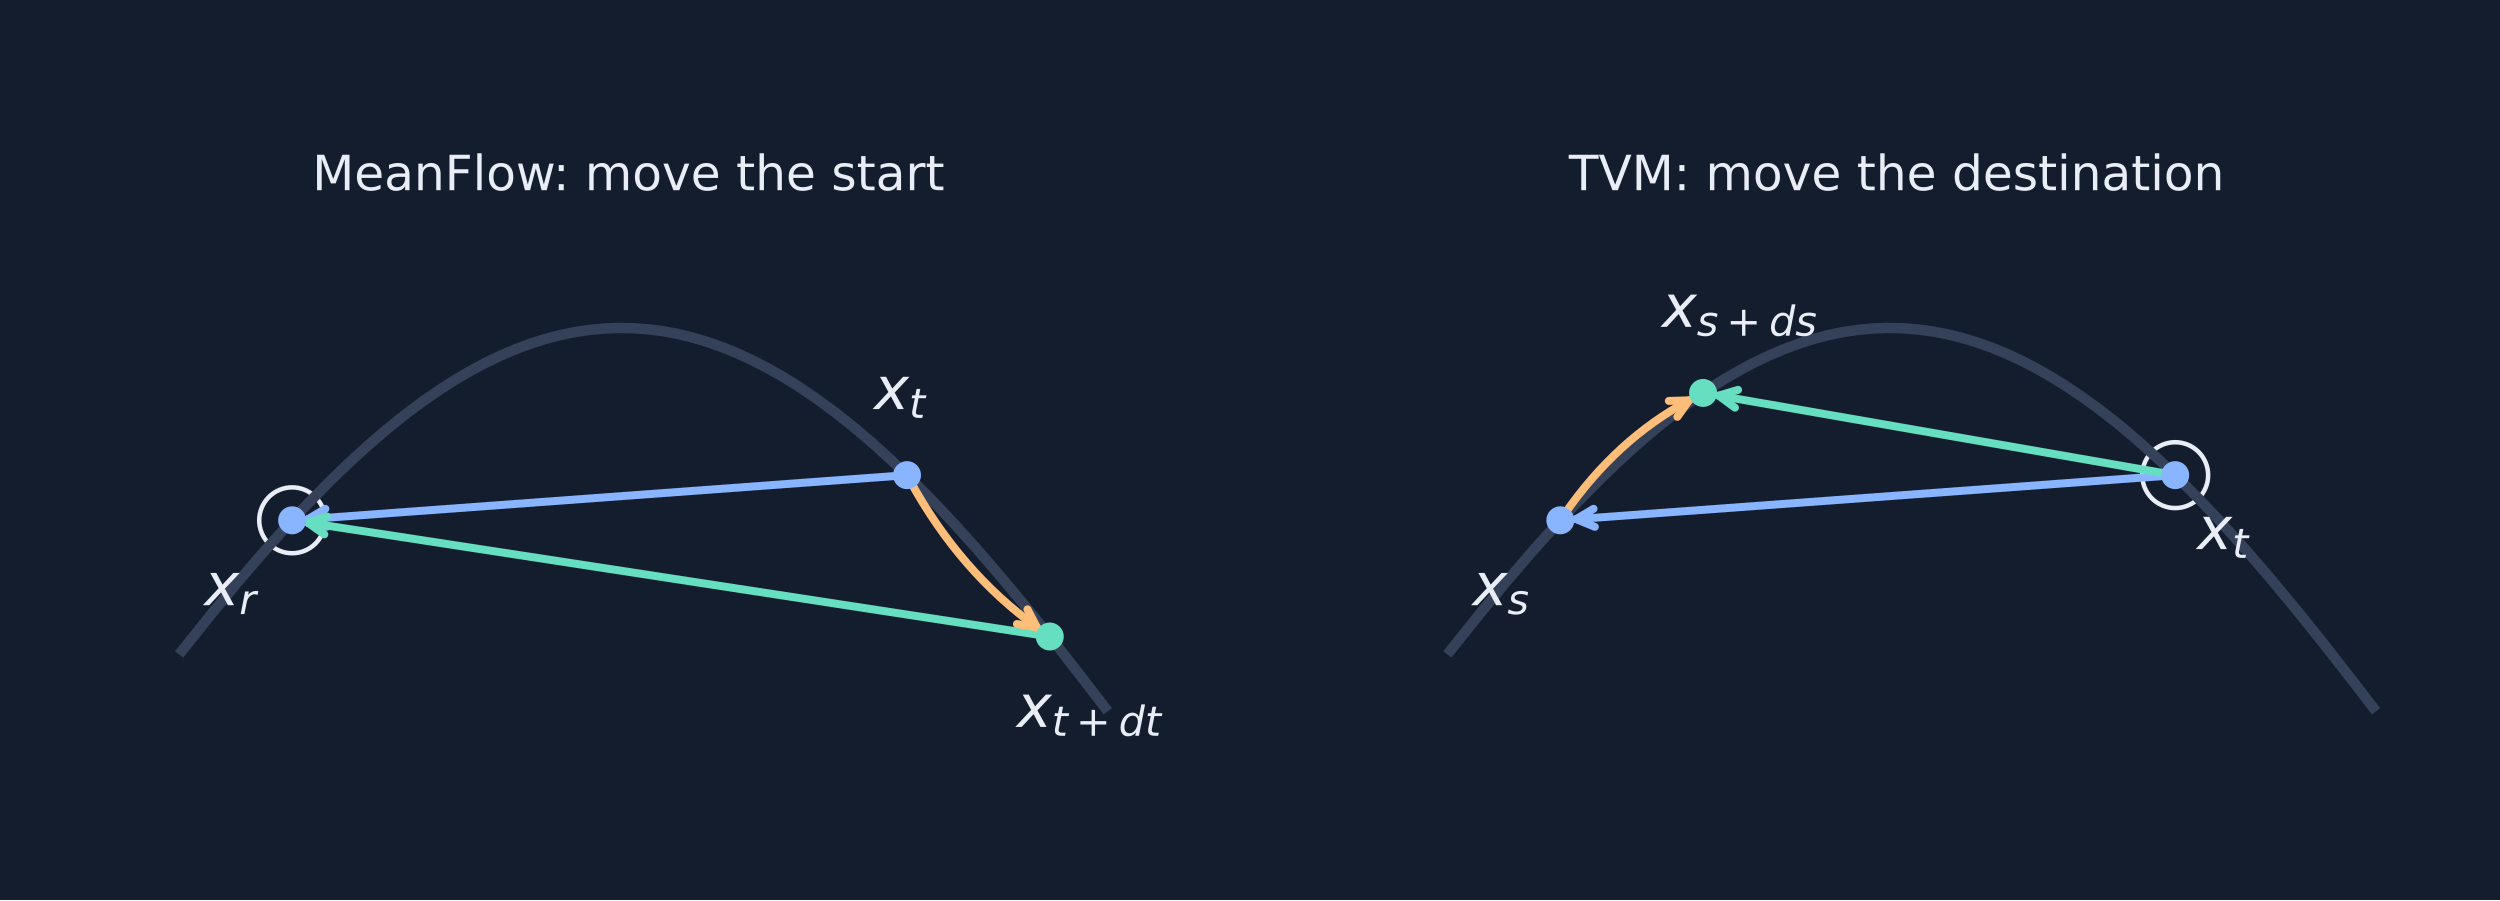
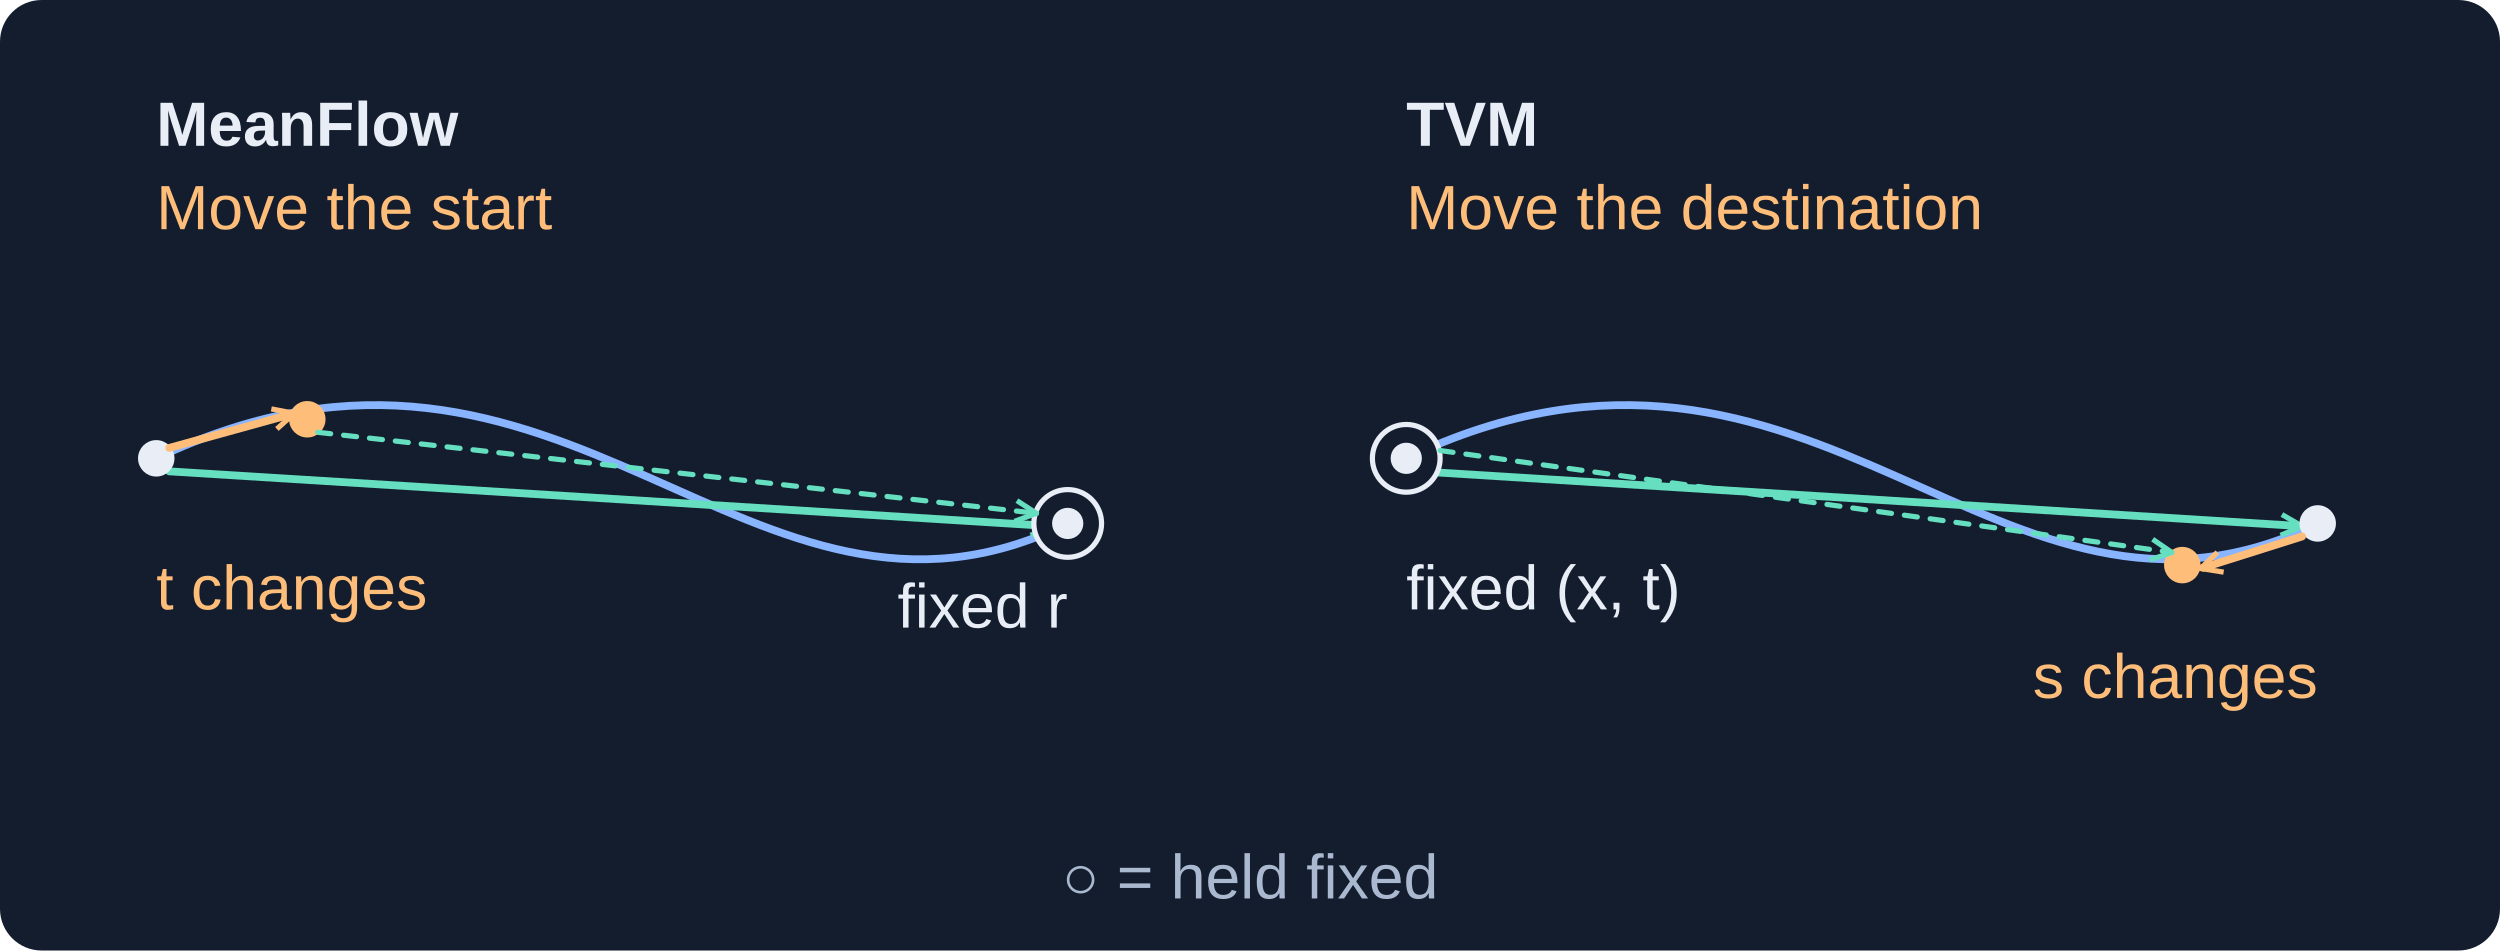
- <svg xmlns="http://www.w3.org/2000/svg" xmlns:xlink="http://www.w3.org/1999/xlink" width="720pt" height="259.2pt" viewBox="0 0 720 259.2" version="1.1">
+ <svg xmlns="http://www.w3.org/2000/svg" viewBox="0 0 960 365" width="960" height="365" role="img" aria-labelledby="title desc">
  <defs>
-     <style type="text/css">*{stroke-linejoin: round; stroke-linecap: butt}</style>
+     <marker id="65dfc0" markerWidth="10" markerHeight="10" refX="8" refY="5" orient="auto-start-reverse" markerUnits="userSpaceOnUse">
+       <path d="M1,1 L9,5 L1,9" fill="none" stroke="#65dfc0" stroke-width="2" />
+     </marker>
+     <marker id="ffbd7a" markerWidth="10" markerHeight="10" refX="8" refY="5" orient="auto-start-reverse" markerUnits="userSpaceOnUse">
+       <path d="M1,1 L9,5 L1,9" fill="none" stroke="#ffbd7a" stroke-width="2" />
+     </marker>
+     <marker id="89b4ff" markerWidth="10" markerHeight="10" refX="8" refY="5" orient="auto-start-reverse" markerUnits="userSpaceOnUse">
+       <path d="M1,1 L9,5 L1,9" fill="none" stroke="#89b4ff" stroke-width="2" />
+     </marker>
+     <marker id="aab9cf" markerWidth="10" markerHeight="10" refX="8" refY="5" orient="auto-start-reverse" markerUnits="userSpaceOnUse">
+       <path d="M1,1 L9,5 L1,9" fill="none" stroke="#aab9cf" stroke-width="2" />
+     </marker>
  </defs>
-   <g id="figure_1">
-     <g id="patch_1">
-       <path d="M 0 259.2 L 720 259.2 L 720 0 L 0 0 z " style="fill: #131d2e" />
-     </g>
-     <g id="axes_1">
-       <g id="patch_2">
-         <path d="M 84.139 159.332 C 86.655 159.332 89.068 158.333 90.847 156.554 C 92.626 154.775 93.626 152.362 93.626 149.846 C 93.626 147.33 92.626 144.917 90.847 143.138 C 89.068 141.359 86.655 140.359 84.139 140.359 C 81.623 140.359 79.21 141.359 77.431 143.138 C 75.652 144.917 74.652 147.33 74.652 149.846 C 74.652 152.362 75.652 154.775 77.431 156.554 C 79.21 158.333 81.623 159.332 84.139 159.332 L 84.139 159.332 z " clip-path="url(#pb36fca732c)" style="fill: none; stroke: #e8edf6; stroke-width: 1.3; stroke-linejoin: miter" />
-       </g>
-       <g id="line2d_1">
-         <path d="M 52.517 187.311 L 61.051 176.636 L 68.518 167.6 L 75.986 158.902 L 82.386 151.751 L 88.787 144.911 L 95.188 138.41 L 100.521 133.271 L 105.855 128.401 L 111.189 123.812 L 116.523 119.518 L 121.857 115.532 L 127.191 111.863 L 131.458 109.164 L 135.725 106.68 L 139.992 104.415 L 144.259 102.374 L 148.526 100.561 L 152.793 98.978 L 157.06 97.628 L 161.327 96.514 L 165.595 95.637 L 169.862 95 L 174.129 94.604 L 178.396 94.449 L 182.663 94.535 L 186.93 94.863 L 191.197 95.431 L 195.464 96.239 L 199.731 97.285 L 203.998 98.568 L 208.265 100.085 L 212.533 101.833 L 216.8 103.809 L 221.067 106.01 L 225.334 108.432 L 229.601 111.07 L 234.935 114.665 L 240.269 118.58 L 245.603 122.804 L 250.936 127.327 L 256.27 132.134 L 261.604 137.213 L 268.005 143.646 L 274.405 150.423 L 280.806 157.517 L 288.273 166.156 L 295.741 175.14 L 304.275 185.765 L 313.876 198.086 L 318.143 203.658 L 318.143 203.658 " clip-path="url(#pb36fca732c)" style="fill: none; stroke: #344159; stroke-width: 3; stroke-linecap: square" />
-       </g>
-       <g id="patch_3">
-         <path d="M 259.226 136.988 Q 172.68 143.344 88.699 149.511 " style="fill: none; stroke: #89b4ff; stroke-width: 2.3; stroke-linecap: round" />
-         <path d="M 94.076 151.723 L 88.699 149.511 L 93.695 146.537 " style="fill: none; stroke: #89b4ff; stroke-width: 2.3; stroke-linecap: round" />
-       </g>
-       <g id="patch_4">
-         <path d="M 300.358 183.013 Q 193.236 166.581 88.657 150.539 " style="fill: none; stroke: #65dfc0; stroke-width: 2.3; stroke-linecap: round" />
-         <path d="M 93.402 153.897 L 88.657 150.539 L 94.191 148.757 " style="fill: none; stroke: #65dfc0; stroke-width: 2.3; stroke-linecap: round" />
-       </g>
-       <g id="patch_5">
-         <path d="M 262.176 138.603 Q 276.541 164.713 298.618 180.652 " style="fill: none; stroke: #ffbd7a; stroke-width: 2.3; stroke-linecap: round" />
-         <path d="M 295.924 175.5 L 298.618 180.652 L 292.88 179.716 " style="fill: none; stroke: #ffbd7a; stroke-width: 2.3; stroke-linecap: round" />
-       </g>
-       <g id="text_1">
-         <g style="fill: #e8edf6" transform="translate(58.84109 174.3528) scale(0.17 -0.17)">
-           <defs>
-             <path id="DejaVuSans-Oblique-5b" d="M 3841 3500 L 2234 1784 L 3219 0 L 2559 0 L 1819 1388 L 531 0 L -166 0 L 1556 1844 L 641 3500 L 1300 3500 L 1972 2234 L 3144 3500 L 3841 3500 z " transform="scale(0.015625)" />
-             <path id="DejaVuSans-Oblique-55" d="M 2853 2969 Q 2766 3016 2653 3041 Q 2541 3066 2413 3066 Q 1953 3066 1609 2717 Q 1266 2369 1153 1784 L 800 0 L 225 0 L 909 3500 L 1484 3500 L 1375 2956 Q 1603 3259 1920 3421 Q 2238 3584 2597 3584 Q 2691 3584 2781 3573 Q 2872 3563 2963 3538 L 2853 2969 z " transform="scale(0.015625)" />
-           </defs>
-           <use xlink:href="#DejaVuSans-Oblique-5b" transform="translate(0 0.3125)" />
-           <use xlink:href="#DejaVuSans-Oblique-55" transform="translate(59.17969 -14.68745) scale(0.7)" />
-         </g>
-       </g>
-       <g id="text_2">
-         <g style="fill: #e8edf6" transform="translate(251.7365 117.8681) scale(0.17 -0.17)">
-           <defs>
-             <path id="DejaVuSans-Oblique-57" d="M 2706 3500 L 2619 3053 L 1472 3053 L 1100 1153 Q 1081 1047 1072 975 Q 1063 903 1063 863 Q 1063 663 1183 572 Q 1303 481 1569 481 L 2150 481 L 2053 0 L 1503 0 Q 991 0 739 200 Q 488 400 488 806 Q 488 878 497 964 Q 506 1050 525 1153 L 897 3053 L 409 3053 L 500 3500 L 978 3500 L 1172 4494 L 1747 4494 L 1556 3500 L 2706 3500 z " transform="scale(0.015625)" />
-           </defs>
-           <use xlink:href="#DejaVuSans-Oblique-5b" transform="translate(0 0.3125)" />
-           <use xlink:href="#DejaVuSans-Oblique-57" transform="translate(59.17969 -14.68745) scale(0.7)" />
-         </g>
-       </g>
-       <g id="text_3">
-         <g style="fill: #e8edf6" transform="translate(292.8453 209.4045) scale(0.17 -0.17)">
-           <defs>
-             <path id="DejaVuSans-e" d="M 2944 4013 L 2944 2272 L 4684 2272 L 4684 1741 L 2944 1741 L 2944 0 L 2419 0 L 2419 1741 L 678 1741 L 678 2272 L 2419 2272 L 2419 4013 L 2944 4013 z " transform="scale(0.015625)" />
-             <path id="DejaVuSans-Oblique-47" d="M 2675 525 Q 2444 222 2128 65 Q 1813 -91 1428 -91 Q 903 -91 598 267 Q 294 625 294 1247 Q 294 1766 478 2236 Q 663 2706 1013 3078 Q 1244 3325 1534 3454 Q 1825 3584 2144 3584 Q 2481 3584 2739 3421 Q 2997 3259 3138 2956 L 3513 4863 L 4091 4863 L 3144 0 L 2566 0 L 2675 525 z M 891 1350 Q 891 897 1095 644 Q 1300 391 1663 391 Q 1931 391 2161 520 Q 2391 650 2566 903 Q 2750 1166 2856 1509 Q 2963 1853 2963 2188 Q 2963 2622 2758 2865 Q 2553 3109 2194 3109 Q 1922 3109 1687 2981 Q 1453 2853 1288 2613 Q 1106 2353 998 2009 Q 891 1666 891 1350 z " transform="scale(0.015625)" />
-           </defs>
-           <use xlink:href="#DejaVuSans-Oblique-5b" transform="translate(0 0.3125)" />
-           <use xlink:href="#DejaVuSans-Oblique-57" transform="translate(59.17969 -14.68745) scale(0.7)" />
-           <use xlink:href="#DejaVuSans-e" transform="translate(100.2637 -14.68745) scale(0.7)" />
-           <use xlink:href="#DejaVuSans-Oblique-47" transform="translate(172.5537 -14.68745) scale(0.7)" />
-           <use xlink:href="#DejaVuSans-Oblique-57" transform="translate(216.9873 -14.68745) scale(0.7)" />
-         </g>
-       </g>
-       <g id="text_4">
-         <g style="fill: #e8edf6" transform="translate(89.93916 54.7769) scale(0.14 -0.14)">
-           <defs>
-             <path id="DejaVuSans-30" d="M 628 4666 L 1569 4666 L 2759 1491 L 3956 4666 L 4897 4666 L 4897 0 L 4281 0 L 4281 4097 L 3078 897 L 2444 897 L 1241 4097 L 1241 0 L 628 0 L 628 4666 z " transform="scale(0.015625)" />
-             <path id="DejaVuSans-48" d="M 3597 1894 L 3597 1613 L 953 1613 Q 991 1019 1311 708 Q 1631 397 2203 397 Q 2534 397 2845 478 Q 3156 559 3463 722 L 3463 178 Q 3153 47 2828 -22 Q 2503 -91 2169 -91 Q 1331 -91 842 396 Q 353 884 353 1716 Q 353 2575 817 3079 Q 1281 3584 2069 3584 Q 2775 3584 3186 3129 Q 3597 2675 3597 1894 z M 3022 2063 Q 3016 2534 2758 2815 Q 2500 3097 2075 3097 Q 1594 3097 1305 2825 Q 1016 2553 972 2059 L 3022 2063 z " transform="scale(0.015625)" />
-             <path id="DejaVuSans-44" d="M 2194 1759 Q 1497 1759 1228 1600 Q 959 1441 959 1056 Q 959 750 1161 570 Q 1363 391 1709 391 Q 2188 391 2477 730 Q 2766 1069 2766 1631 L 2766 1759 L 2194 1759 z M 3341 1997 L 3341 0 L 2766 0 L 2766 531 Q 2569 213 2275 61 Q 1981 -91 1556 -91 Q 1019 -91 701 211 Q 384 513 384 1019 Q 384 1609 779 1909 Q 1175 2209 1959 2209 L 2766 2209 L 2766 2266 Q 2766 2663 2505 2880 Q 2244 3097 1772 3097 Q 1472 3097 1187 3025 Q 903 2953 641 2809 L 641 3341 Q 956 3463 1253 3523 Q 1550 3584 1831 3584 Q 2591 3584 2966 3190 Q 3341 2797 3341 1997 z " transform="scale(0.015625)" />
-             <path id="DejaVuSans-51" d="M 3513 2113 L 3513 0 L 2938 0 L 2938 2094 Q 2938 2591 2744 2837 Q 2550 3084 2163 3084 Q 1697 3084 1428 2787 Q 1159 2491 1159 1978 L 1159 0 L 581 0 L 581 3500 L 1159 3500 L 1159 2956 Q 1366 3272 1645 3428 Q 1925 3584 2291 3584 Q 2894 3584 3203 3211 Q 3513 2838 3513 2113 z " transform="scale(0.015625)" />
-             <path id="DejaVuSans-29" d="M 628 4666 L 3309 4666 L 3309 4134 L 1259 4134 L 1259 2759 L 3109 2759 L 3109 2228 L 1259 2228 L 1259 0 L 628 0 L 628 4666 z " transform="scale(0.015625)" />
-             <path id="DejaVuSans-4f" d="M 603 4863 L 1178 4863 L 1178 0 L 603 0 L 603 4863 z " transform="scale(0.015625)" />
-             <path id="DejaVuSans-52" d="M 1959 3097 Q 1497 3097 1228 2736 Q 959 2375 959 1747 Q 959 1119 1226 758 Q 1494 397 1959 397 Q 2419 397 2687 759 Q 2956 1122 2956 1747 Q 2956 2369 2687 2733 Q 2419 3097 1959 3097 z M 1959 3584 Q 2709 3584 3137 3096 Q 3566 2609 3566 1747 Q 3566 888 3137 398 Q 2709 -91 1959 -91 Q 1206 -91 779 398 Q 353 888 353 1747 Q 353 2609 779 3096 Q 1206 3584 1959 3584 z " transform="scale(0.015625)" />
-             <path id="DejaVuSans-5a" d="M 269 3500 L 844 3500 L 1563 769 L 2278 3500 L 2956 3500 L 3675 769 L 4391 3500 L 4966 3500 L 4050 0 L 3372 0 L 2619 2869 L 1863 0 L 1184 0 L 269 3500 z " transform="scale(0.015625)" />
-             <path id="DejaVuSans-1d" d="M 750 794 L 1409 794 L 1409 0 L 750 0 L 750 794 z M 750 3309 L 1409 3309 L 1409 2516 L 750 2516 L 750 3309 z " transform="scale(0.015625)" />
-             <path id="DejaVuSans-3" transform="scale(0.015625)" />
-             <path id="DejaVuSans-50" d="M 3328 2828 Q 3544 3216 3844 3400 Q 4144 3584 4550 3584 Q 5097 3584 5394 3201 Q 5691 2819 5691 2113 L 5691 0 L 5113 0 L 5113 2094 Q 5113 2597 4934 2840 Q 4756 3084 4391 3084 Q 3944 3084 3684 2787 Q 3425 2491 3425 1978 L 3425 0 L 2847 0 L 2847 2094 Q 2847 2600 2669 2842 Q 2491 3084 2119 3084 Q 1678 3084 1418 2786 Q 1159 2488 1159 1978 L 1159 0 L 581 0 L 581 3500 L 1159 3500 L 1159 2956 Q 1356 3278 1631 3431 Q 1906 3584 2284 3584 Q 2666 3584 2933 3390 Q 3200 3197 3328 2828 z " transform="scale(0.015625)" />
-             <path id="DejaVuSans-59" d="M 191 3500 L 800 3500 L 1894 563 L 2988 3500 L 3597 3500 L 2284 0 L 1503 0 L 191 3500 z " transform="scale(0.015625)" />
-             <path id="DejaVuSans-57" d="M 1172 4494 L 1172 3500 L 2356 3500 L 2356 3053 L 1172 3053 L 1172 1153 Q 1172 725 1289 603 Q 1406 481 1766 481 L 2356 481 L 2356 0 L 1766 0 Q 1100 0 847 248 Q 594 497 594 1153 L 594 3053 L 172 3053 L 172 3500 L 594 3500 L 594 4494 L 1172 4494 z " transform="scale(0.015625)" />
-             <path id="DejaVuSans-4b" d="M 3513 2113 L 3513 0 L 2938 0 L 2938 2094 Q 2938 2591 2744 2837 Q 2550 3084 2163 3084 Q 1697 3084 1428 2787 Q 1159 2491 1159 1978 L 1159 0 L 581 0 L 581 4863 L 1159 4863 L 1159 2956 Q 1366 3272 1645 3428 Q 1925 3584 2291 3584 Q 2894 3584 3203 3211 Q 3513 2838 3513 2113 z " transform="scale(0.015625)" />
-             <path id="DejaVuSans-56" d="M 2834 3397 L 2834 2853 Q 2591 2978 2328 3040 Q 2066 3103 1784 3103 Q 1356 3103 1142 2972 Q 928 2841 928 2578 Q 928 2378 1081 2264 Q 1234 2150 1697 2047 L 1894 2003 Q 2506 1872 2764 1633 Q 3022 1394 3022 966 Q 3022 478 2636 193 Q 2250 -91 1575 -91 Q 1294 -91 989 -36 Q 684 19 347 128 L 347 722 Q 666 556 975 473 Q 1284 391 1588 391 Q 1994 391 2212 530 Q 2431 669 2431 922 Q 2431 1156 2273 1281 Q 2116 1406 1581 1522 L 1381 1569 Q 847 1681 609 1914 Q 372 2147 372 2553 Q 372 3047 722 3315 Q 1072 3584 1716 3584 Q 2034 3584 2315 3537 Q 2597 3491 2834 3397 z " transform="scale(0.015625)" />
-             <path id="DejaVuSans-55" d="M 2631 2963 Q 2534 3019 2420 3045 Q 2306 3072 2169 3072 Q 1681 3072 1420 2755 Q 1159 2438 1159 1844 L 1159 0 L 581 0 L 581 3500 L 1159 3500 L 1159 2956 Q 1341 3275 1631 3429 Q 1922 3584 2338 3584 Q 2397 3584 2469 3576 Q 2541 3569 2628 3553 L 2631 2963 z " transform="scale(0.015625)" />
-           </defs>
-           <use xlink:href="#DejaVuSans-30" />
-           <use xlink:href="#DejaVuSans-48" transform="translate(86.28125 0)" />
-           <use xlink:href="#DejaVuSans-44" transform="translate(147.8125 0)" />
-           <use xlink:href="#DejaVuSans-51" transform="translate(209.0938 0)" />
-           <use xlink:href="#DejaVuSans-29" transform="translate(272.4688 0)" />
-           <use xlink:href="#DejaVuSans-4f" transform="translate(329.9844 0)" />
-           <use xlink:href="#DejaVuSans-52" transform="translate(357.7656 0)" />
-           <use xlink:href="#DejaVuSans-5a" transform="translate(418.9531 0)" />
-           <use xlink:href="#DejaVuSans-1d" transform="translate(495.2656 0)" />
-           <use xlink:href="#DejaVuSans-3" transform="translate(528.9531 0)" />
-           <use xlink:href="#DejaVuSans-50" transform="translate(560.7344 0)" />
-           <use xlink:href="#DejaVuSans-52" transform="translate(658.1406 0)" />
-           <use xlink:href="#DejaVuSans-59" transform="translate(719.3281 0)" />
-           <use xlink:href="#DejaVuSans-48" transform="translate(778.5156 0)" />
-           <use xlink:href="#DejaVuSans-3" transform="translate(840.0469 0)" />
-           <use xlink:href="#DejaVuSans-57" transform="translate(871.8281 0)" />
-           <use xlink:href="#DejaVuSans-4b" transform="translate(911.0312 0)" />
-           <use xlink:href="#DejaVuSans-48" transform="translate(974.4062 0)" />
-           <use xlink:href="#DejaVuSans-3" transform="translate(1035.938 0)" />
-           <use xlink:href="#DejaVuSans-56" transform="translate(1067.719 0)" />
-           <use xlink:href="#DejaVuSans-57" transform="translate(1119.812 0)" />
-           <use xlink:href="#DejaVuSans-44" transform="translate(1159.016 0)" />
-           <use xlink:href="#DejaVuSans-55" transform="translate(1220.297 0)" />
-           <use xlink:href="#DejaVuSans-57" transform="translate(1261.406 0)" />
-         </g>
-       </g>
-       <g id="PathCollection_1">
-         <defs>
-           <path id="m8483eada4f" d="M 0 3.536 C 0.938 3.536 1.837 3.163 2.5 2.5 C 3.163 1.837 3.536 0.938 3.536 0 C 3.536 -0.938 3.163 -1.837 2.5 -2.5 C 1.837 -3.163 0.938 -3.536 0 -3.536 C -0.938 -3.536 -1.837 -3.163 -2.5 -2.5 C -3.163 -1.837 -3.536 -0.938 -3.536 0 C -3.536 0.938 -3.163 1.837 -2.5 2.5 C -1.837 3.163 -0.938 3.536 0 3.536 z " style="stroke: #89b4ff" />
-         </defs>
-         <g clip-path="url(#pb36fca732c)">
-           <use xlink:href="#m8483eada4f" x="261.223" y="136.841" style="fill: #89b4ff; stroke: #89b4ff" />
-           <use xlink:href="#m8483eada4f" x="84.139" y="149.846" style="fill: #89b4ff; stroke: #89b4ff" />
-         </g>
-       </g>
-       <g id="PathCollection_2">
-         <defs>
-           <path id="maf9390b0a0" d="M 0 3.536 C 0.938 3.536 1.837 3.163 2.5 2.5 C 3.163 1.837 3.536 0.938 3.536 0 C 3.536 -0.938 3.163 -1.837 2.5 -2.5 C 1.837 -3.163 0.938 -3.536 0 -3.536 C -0.938 -3.536 -1.837 -3.163 -2.5 -2.5 C -3.163 -1.837 -3.536 -0.938 -3.536 0 C -3.536 0.938 -3.163 1.837 -2.5 2.5 C -1.837 3.163 -0.938 3.536 0 3.536 z " style="stroke: #65dfc0" />
-         </defs>
-         <g clip-path="url(#pb36fca732c)">
-           <use xlink:href="#maf9390b0a0" x="302.332" y="183.316" style="fill: #65dfc0; stroke: #65dfc0" />
-         </g>
-       </g>
-     </g>
-     <g id="axes_2">
-       <g id="patch_6">
-         <path d="M 626.46 146.328 C 628.975 146.328 631.389 145.328 633.168 143.549 C 634.947 141.77 635.946 139.357 635.946 136.841 C 635.946 134.326 634.947 131.912 633.168 130.133 C 631.389 128.354 628.975 127.355 626.46 127.355 C 623.944 127.355 621.53 128.354 619.751 130.133 C 617.972 131.912 616.973 134.326 616.973 136.841 C 616.973 139.357 617.972 141.77 619.751 143.549 C 621.53 145.328 623.944 146.328 626.46 146.328 L 626.46 146.328 z " clip-path="url(#pbf681dc5e6)" style="fill: none; stroke: #e8edf6; stroke-width: 1.3; stroke-linejoin: miter" />
-       </g>
-       <g id="line2d_2">
-         <path d="M 417.753 187.311 L 426.287 176.636 L 433.755 167.6 L 441.222 158.902 L 447.623 151.751 L 454.023 144.911 L 460.424 138.41 L 465.758 133.271 L 471.092 128.401 L 476.426 123.812 L 481.759 119.518 L 487.093 115.532 L 492.427 111.863 L 496.694 109.164 L 500.961 106.68 L 505.228 104.415 L 509.495 102.374 L 513.763 100.561 L 518.03 98.978 L 522.297 97.628 L 526.564 96.514 L 530.831 95.637 L 535.098 95 L 539.365 94.604 L 543.632 94.449 L 547.899 94.535 L 552.166 94.863 L 556.433 95.431 L 560.701 96.239 L 564.968 97.285 L 569.235 98.568 L 573.502 100.085 L 577.769 101.833 L 582.036 103.809 L 586.303 106.01 L 590.57 108.432 L 594.837 111.07 L 600.171 114.665 L 605.505 118.58 L 610.839 122.804 L 616.173 127.327 L 621.507 132.134 L 626.84 137.213 L 633.241 143.646 L 639.642 150.423 L 646.042 157.517 L 653.51 166.156 L 660.977 175.14 L 669.511 185.765 L 679.112 198.086 L 683.379 203.658 L 683.379 203.658 " clip-path="url(#pbf681dc5e6)" style="fill: none; stroke: #344159; stroke-width: 3; stroke-linecap: square" />
-       </g>
-       <g id="patch_7">
-         <path d="M 624.463 136.988 Q 537.917 143.344 453.935 149.511 " style="fill: none; stroke: #89b4ff; stroke-width: 2.3; stroke-linecap: round" />
-         <path d="M 459.312 151.723 L 453.935 149.511 L 458.931 146.537 " style="fill: none; stroke: #89b4ff; stroke-width: 2.3; stroke-linecap: round" />
-       </g>
-       <g id="patch_8">
-         <path d="M 624.488 136.498 Q 558.47 125.001 494.984 113.946 " style="fill: none; stroke: #65dfc0; stroke-width: 2.3; stroke-linecap: round" />
-         <path d="M 499.661 117.399 L 494.984 113.946 L 500.553 112.276 " style="fill: none; stroke: #65dfc0; stroke-width: 2.3; stroke-linecap: round" />
-       </g>
-       <g id="patch_9">
-         <path d="M 450.499 148.191 Q 465.486 126.521 486.448 115.302 " style="fill: none; stroke: #ffbd7a; stroke-width: 2.3; stroke-linecap: round" />
-         <path d="M 480.637 115.464 L 486.448 115.302 L 483.09 120.048 " style="fill: none; stroke: #ffbd7a; stroke-width: 2.3; stroke-linecap: round" />
-       </g>
-       <g id="text_5">
-         <g style="fill: #e8edf6" transform="translate(632.7839 158.1864) scale(0.17 -0.17)">
-           <use xlink:href="#DejaVuSans-Oblique-5b" transform="translate(0 0.3125)" />
-           <use xlink:href="#DejaVuSans-Oblique-57" transform="translate(59.17969 -14.68745) scale(0.7)" />
-         </g>
-       </g>
-       <g id="text_6">
-         <g style="fill: #e8edf6" transform="translate(424.0774 174.3528) scale(0.17 -0.17)">
-           <defs>
-             <path id="DejaVuSans-Oblique-56" d="M 3200 3397 L 3091 2853 Q 2863 2978 2609 3040 Q 2356 3103 2088 3103 Q 1634 3103 1373 2948 Q 1113 2794 1113 2528 Q 1113 2219 1719 2053 Q 1766 2041 1788 2034 L 1972 1978 Q 2547 1819 2739 1644 Q 2931 1469 2931 1166 Q 2931 609 2489 259 Q 2047 -91 1331 -91 Q 1053 -91 747 -37 Q 441 16 72 128 L 184 722 Q 500 559 806 475 Q 1113 391 1394 391 Q 1816 391 2080 572 Q 2344 753 2344 1031 Q 2344 1331 1650 1516 L 1591 1531 L 1394 1581 Q 956 1697 753 1886 Q 550 2075 550 2369 Q 550 2928 970 3256 Q 1391 3584 2113 3584 Q 2397 3584 2667 3537 Q 2938 3491 3200 3397 z " transform="scale(0.015625)" />
-           </defs>
-           <use xlink:href="#DejaVuSans-Oblique-5b" transform="translate(0 0.3125)" />
-           <use xlink:href="#DejaVuSans-Oblique-56" transform="translate(59.17969 -14.68745) scale(0.7)" />
-         </g>
-       </g>
-       <g id="text_7">
-         <g style="fill: #e8edf6" transform="translate(478.6257 94.18848) scale(0.17 -0.17)">
-           <use xlink:href="#DejaVuSans-Oblique-5b" transform="translate(0 0.3125)" />
-           <use xlink:href="#DejaVuSans-Oblique-56" transform="translate(59.17969 -14.68745) scale(0.7)" />
-           <use xlink:href="#DejaVuSans-e" transform="translate(109.2871 -14.68745) scale(0.7)" />
-           <use xlink:href="#DejaVuSans-Oblique-47" transform="translate(181.5771 -14.68745) scale(0.7)" />
-           <use xlink:href="#DejaVuSans-Oblique-56" transform="translate(226.0107 -14.68745) scale(0.7)" />
-         </g>
-       </g>
-       <g id="text_8">
-         <g style="fill: #e8edf6" transform="translate(451.8221 54.7769) scale(0.14 -0.14)">
-           <defs>
-             <path id="DejaVuSans-37" d="M -19 4666 L 3928 4666 L 3928 4134 L 2272 4134 L 2272 0 L 1638 0 L 1638 4134 L -19 4134 L -19 4666 z " transform="scale(0.015625)" />
-             <path id="DejaVuSans-39" d="M 1831 0 L 50 4666 L 709 4666 L 2188 738 L 3669 4666 L 4325 4666 L 2547 0 L 1831 0 z " transform="scale(0.015625)" />
-             <path id="DejaVuSans-47" d="M 2906 2969 L 2906 4863 L 3481 4863 L 3481 0 L 2906 0 L 2906 525 Q 2725 213 2448 61 Q 2172 -91 1784 -91 Q 1150 -91 751 415 Q 353 922 353 1747 Q 353 2572 751 3078 Q 1150 3584 1784 3584 Q 2172 3584 2448 3432 Q 2725 3281 2906 2969 z M 947 1747 Q 947 1113 1208 752 Q 1469 391 1925 391 Q 2381 391 2643 752 Q 2906 1113 2906 1747 Q 2906 2381 2643 2742 Q 2381 3103 1925 3103 Q 1469 3103 1208 2742 Q 947 2381 947 1747 z " transform="scale(0.015625)" />
-             <path id="DejaVuSans-4c" d="M 603 3500 L 1178 3500 L 1178 0 L 603 0 L 603 3500 z M 603 4863 L 1178 4863 L 1178 4134 L 603 4134 L 603 4863 z " transform="scale(0.015625)" />
-           </defs>
-           <use xlink:href="#DejaVuSans-37" />
-           <use xlink:href="#DejaVuSans-39" transform="translate(61.07812 0)" />
-           <use xlink:href="#DejaVuSans-30" transform="translate(129.4844 0)" />
-           <use xlink:href="#DejaVuSans-1d" transform="translate(215.7656 0)" />
-           <use xlink:href="#DejaVuSans-3" transform="translate(249.4531 0)" />
-           <use xlink:href="#DejaVuSans-50" transform="translate(281.2344 0)" />
-           <use xlink:href="#DejaVuSans-52" transform="translate(378.6406 0)" />
-           <use xlink:href="#DejaVuSans-59" transform="translate(439.8281 0)" />
-           <use xlink:href="#DejaVuSans-48" transform="translate(499.0156 0)" />
-           <use xlink:href="#DejaVuSans-3" transform="translate(560.5469 0)" />
-           <use xlink:href="#DejaVuSans-57" transform="translate(592.3281 0)" />
-           <use xlink:href="#DejaVuSans-4b" transform="translate(631.5312 0)" />
-           <use xlink:href="#DejaVuSans-48" transform="translate(694.9062 0)" />
-           <use xlink:href="#DejaVuSans-3" transform="translate(756.4375 0)" />
-           <use xlink:href="#DejaVuSans-47" transform="translate(788.2188 0)" />
-           <use xlink:href="#DejaVuSans-48" transform="translate(851.7031 0)" />
-           <use xlink:href="#DejaVuSans-56" transform="translate(913.2344 0)" />
-           <use xlink:href="#DejaVuSans-57" transform="translate(965.3281 0)" />
-           <use xlink:href="#DejaVuSans-4c" transform="translate(1004.531 0)" />
-           <use xlink:href="#DejaVuSans-51" transform="translate(1032.312 0)" />
-           <use xlink:href="#DejaVuSans-44" transform="translate(1095.688 0)" />
-           <use xlink:href="#DejaVuSans-57" transform="translate(1156.969 0)" />
-           <use xlink:href="#DejaVuSans-4c" transform="translate(1196.172 0)" />
-           <use xlink:href="#DejaVuSans-52" transform="translate(1223.953 0)" />
-           <use xlink:href="#DejaVuSans-51" transform="translate(1285.141 0)" />
-         </g>
-       </g>
-       <g id="PathCollection_3">
-         <g clip-path="url(#pbf681dc5e6)">
-           <use xlink:href="#m8483eada4f" x="626.46" y="136.841" style="fill: #89b4ff; stroke: #89b4ff" />
-           <use xlink:href="#m8483eada4f" x="449.375" y="149.846" style="fill: #89b4ff; stroke: #89b4ff" />
-         </g>
-       </g>
-       <g id="PathCollection_4">
-         <g clip-path="url(#pbf681dc5e6)">
-           <use xlink:href="#maf9390b0a0" x="490.484" y="113.162" style="fill: #65dfc0; stroke: #65dfc0" />
-         </g>
-       </g>
-     </g>
+   <rect width="960" height="365" rx="16" fill="#131d2e" />
+   <g font-family="Arial, Helvetica, sans-serif" stroke-linecap="round" stroke-linejoin="round">
+     <text x="60" y="56" fill="#e8edf6" font-size="24" text-anchor="start" font-weight="700">MeanFlow</text>
+     <text x="60" y="88" fill="#ffbd7a" font-size="24" text-anchor="start" font-weight="400">Move the start</text>
+     <path d="M60,176 C217.5,101 287.5,261 410,201" stroke="#89b4ff" stroke-width="3" fill="none" />
+     <path d="M65,181 L403,202" stroke="#65dfc0" stroke-width="3" fill="none" marker-end="url(#65dfc0)" />
+     <circle cx="60" cy="176" r="6" fill="#e8edf6" stroke="#e8edf6" stroke-width="2" />
+     <circle cx="410" cy="201" r="6" fill="#e8edf6" stroke="#e8edf6" stroke-width="2" />
+     <circle cx="410" cy="201" r="13" fill="#131d2e" stroke="#e8edf6" stroke-width="2" />
+     <circle cx="410" cy="201" r="5" fill="#e8edf6" stroke="#e8edf6" stroke-width="2" />
+     <circle cx="118" cy="161" r="6" fill="#ffbd7a" stroke="#ffbd7a" stroke-width="2" />
+     <path d="M65,172 L112,159" stroke="#ffbd7a" stroke-width="3" fill="none" marker-end="url(#ffbd7a)" />
+     <path d="M122,166 L397,197" stroke="#65dfc0" stroke-width="2" fill="none" stroke-dasharray="5 5" marker-end="url(#65dfc0)" />
+     <text x="410" y="241" fill="#e8edf6" font-size="24" text-anchor="end" font-weight="400">fixed r</text>
+     <text x="60" y="234" fill="#ffbd7a" font-size="24" text-anchor="start" font-weight="400">t changes</text>
+     <text x="540" y="56" fill="#e8edf6" font-size="24" text-anchor="start" font-weight="700">TVM</text>
+     <text x="540" y="88" fill="#ffbd7a" font-size="24" text-anchor="start" font-weight="400">Move the destination</text>
+     <path d="M540,176 C697.5,101 767.5,261 890,201" stroke="#89b4ff" stroke-width="3" fill="none" />
+     <path d="M545,181 L883,202" stroke="#65dfc0" stroke-width="3" fill="none" marker-end="url(#65dfc0)" />
+     <circle cx="540" cy="176" r="6" fill="#e8edf6" stroke="#e8edf6" stroke-width="2" />
+     <circle cx="890" cy="201" r="6" fill="#e8edf6" stroke="#e8edf6" stroke-width="2" />
+     <circle cx="540" cy="176" r="13" fill="#131d2e" stroke="#e8edf6" stroke-width="2" />
+     <circle cx="540" cy="176" r="5" fill="#e8edf6" stroke="#e8edf6" stroke-width="2" />
+     <circle cx="838" cy="217" r="6" fill="#ffbd7a" stroke="#ffbd7a" stroke-width="2" />
+     <path d="M884,206 L846,218" stroke="#ffbd7a" stroke-width="3" fill="none" marker-end="url(#ffbd7a)" />
+     <path d="M553,173 L833,212" stroke="#65dfc0" stroke-width="2" fill="none" stroke-dasharray="5 5" marker-end="url(#65dfc0)" />
+     <text x="540" y="234" fill="#e8edf6" font-size="24" text-anchor="start" font-weight="400">fixed (x, t)</text>
+     <text x="890" y="268" fill="#ffbd7a" font-size="24" text-anchor="end" font-weight="400">s changes</text>
+     <text x="480.0" y="345" fill="#aab9cf" font-size="24" text-anchor="middle" font-weight="400">○ = held fixed</text>
  </g>
-   <defs>
-     <clipPath id="pb36fca732c">
-       <rect x="28.8" y="66.777" width="304.364" height="154.158" />
-     </clipPath>
-     <clipPath id="pbf681dc5e6">
-       <rect x="394.036" y="66.777" width="304.364" height="154.158" />
-     </clipPath>
-   </defs>
</svg>
